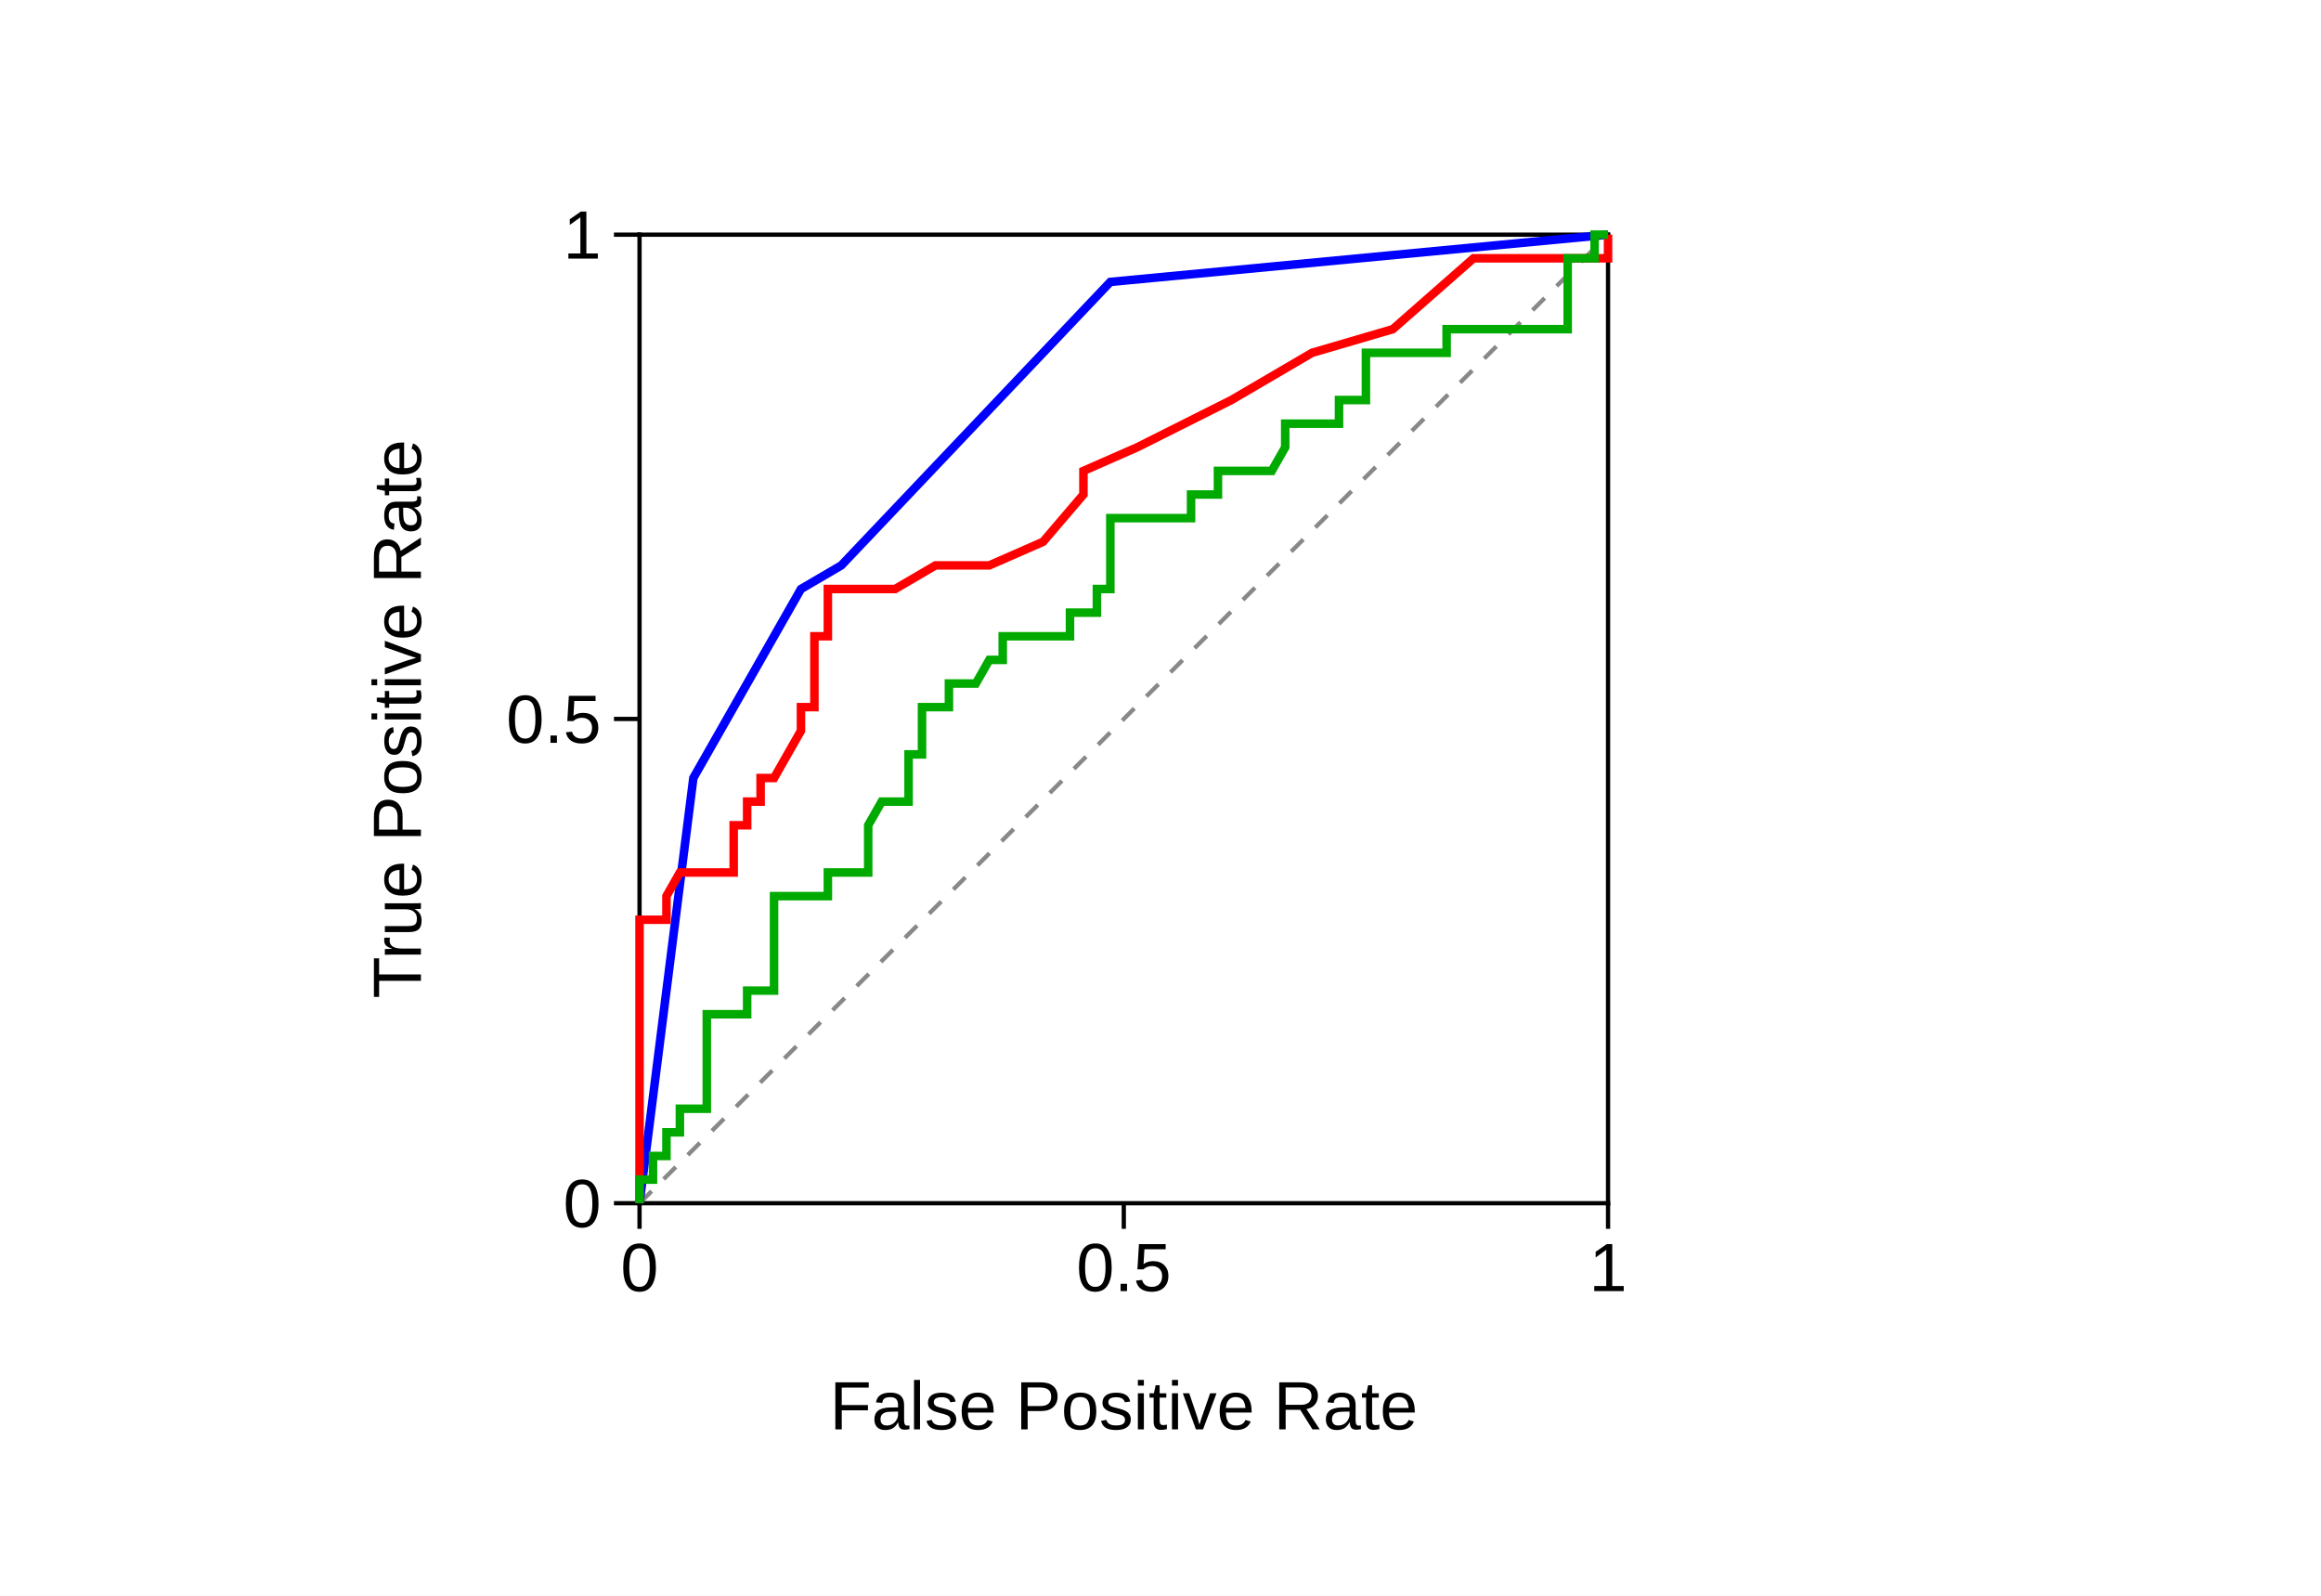
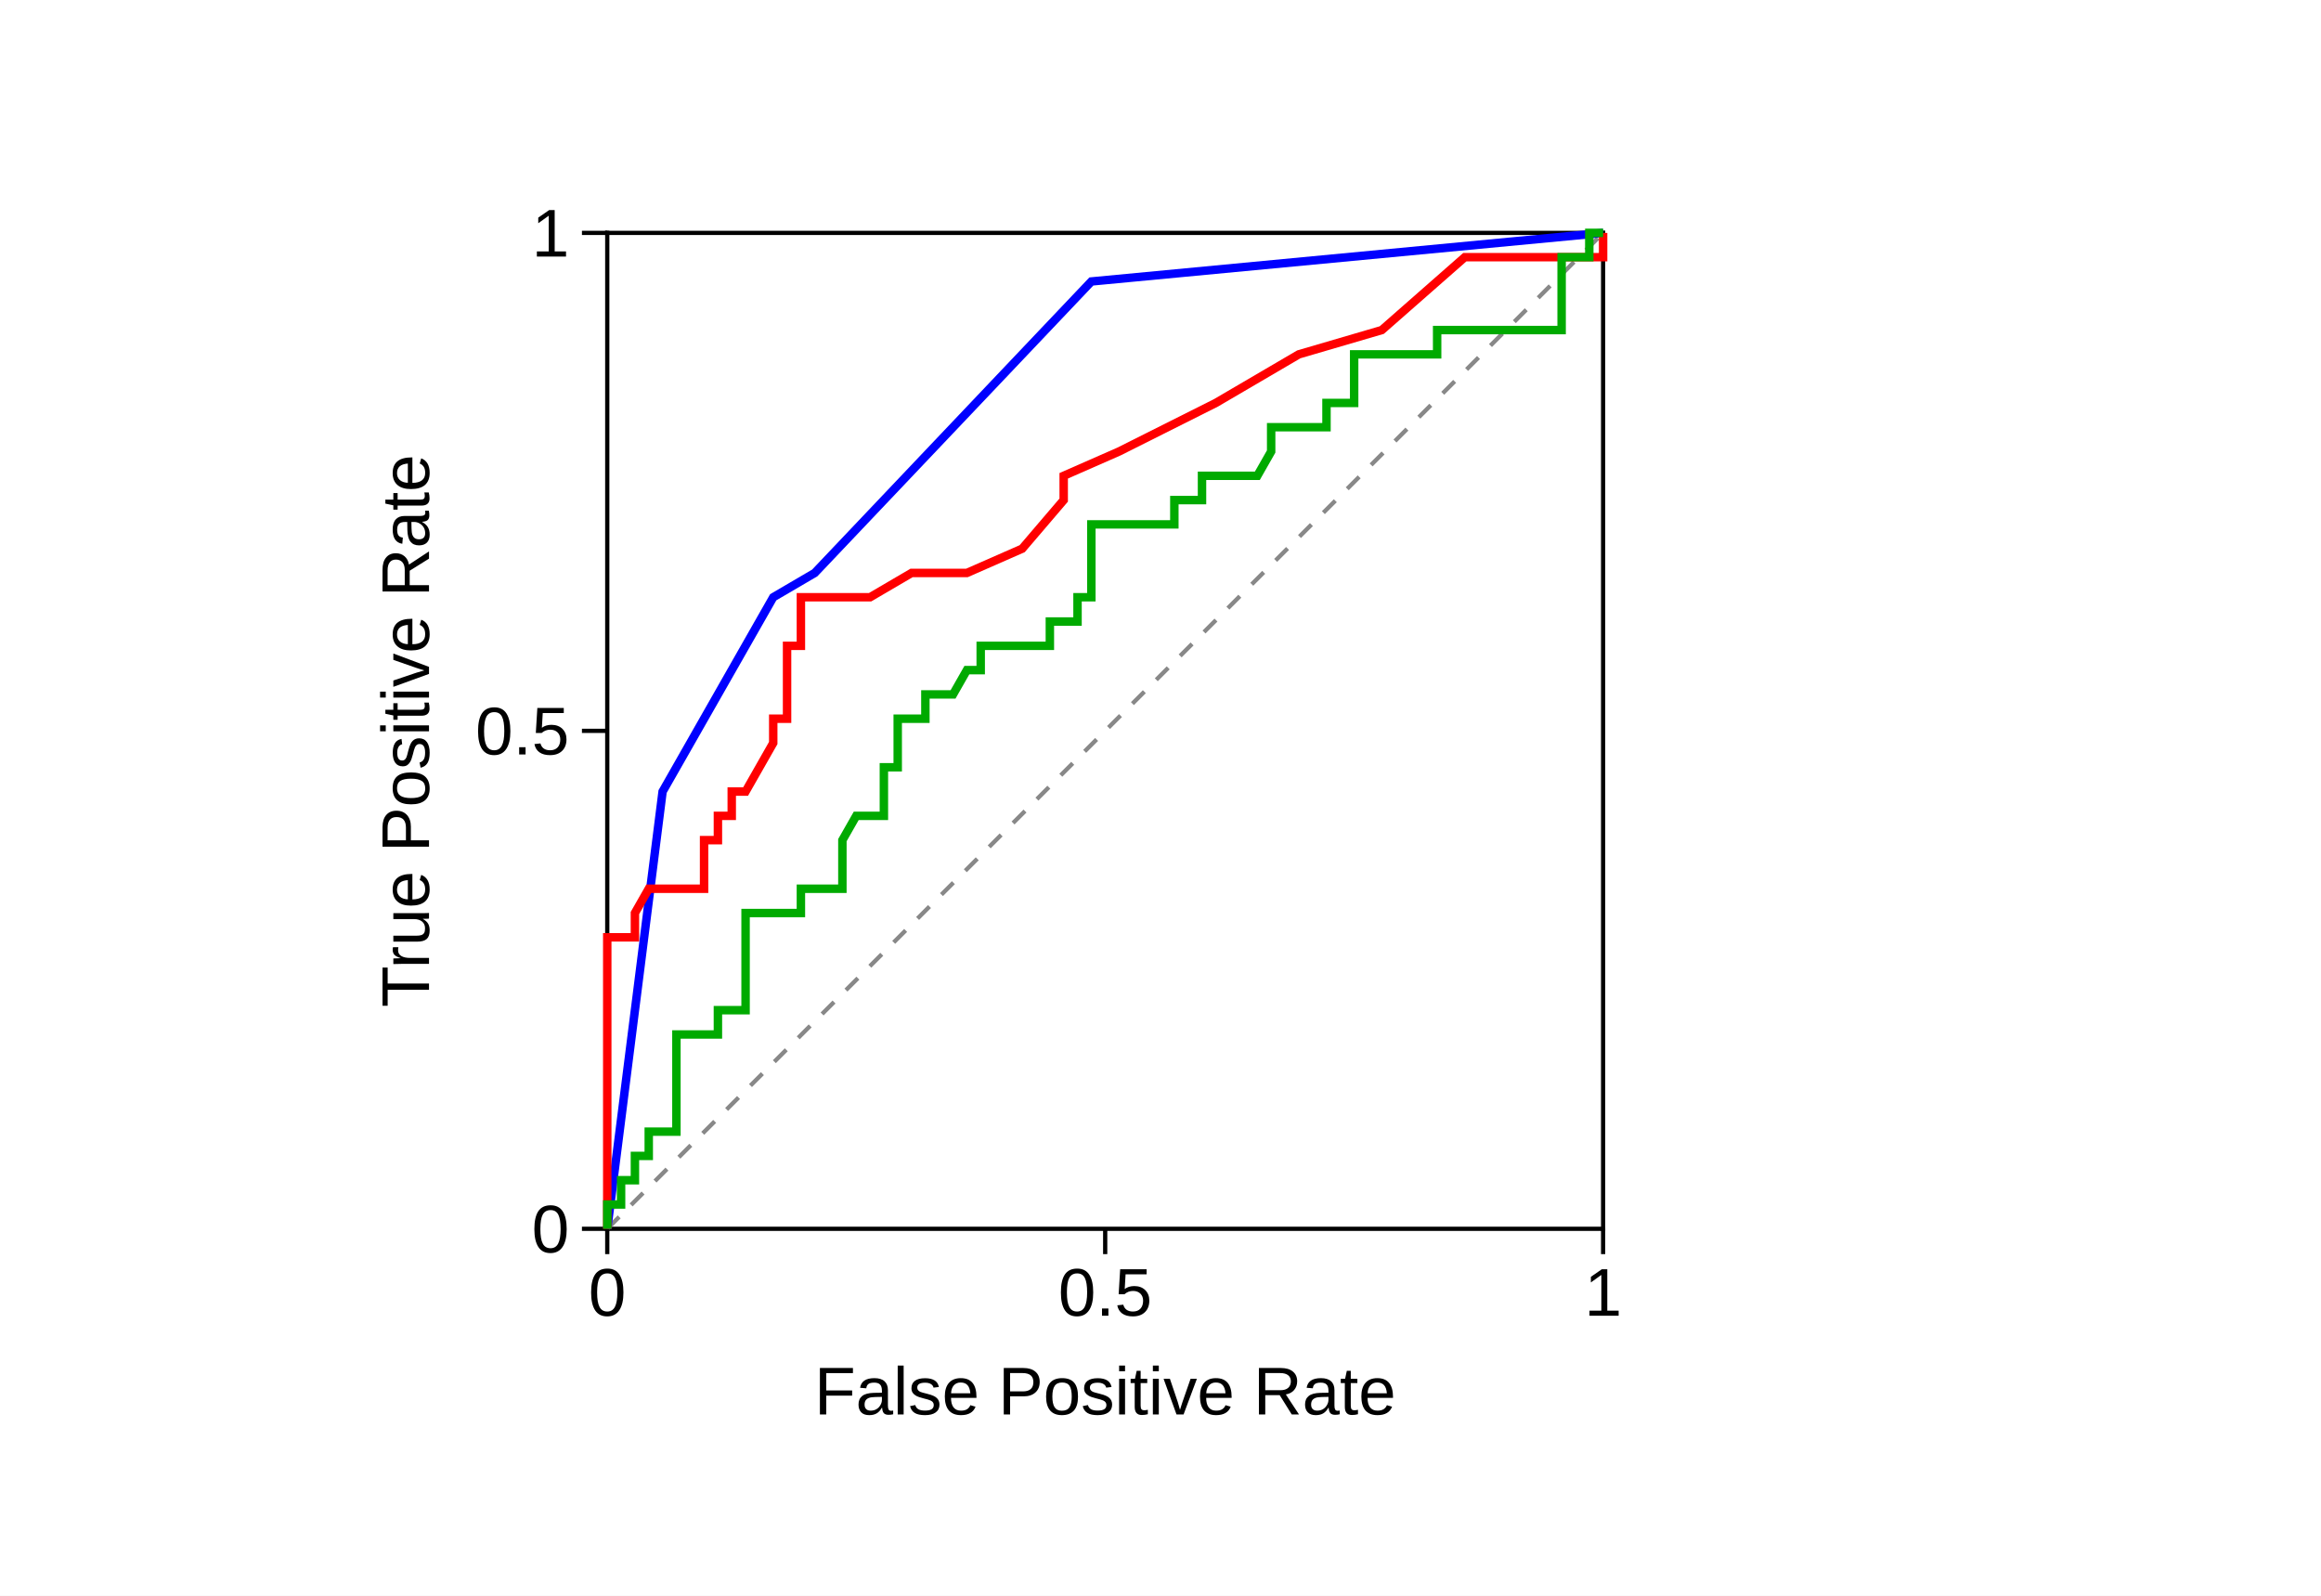
- <svg xmlns="http://www.w3.org/2000/svg" width="320" height="220" viewBox="0 0 320 220" role="img" aria-label="roc example rendered in Graphitix" data-graphitix-welcome-thumbnail="roc" data-preview-source="Graphitix owner-scoped SVG projection" data-source-format="svg" data-inline-ready="true" data-id-prefix="graphitix-welcome-roc-id-" data-export-projection="svg" data-graph-title-suppressed="true" data-proportional-stroke-contract="source-viewport-baked-strokes-v1" data-source-viewport-width="382.691208" data-source-viewport-height="340" data-thumbnail-visual-scale="0.588235294118" data-non-scaling-stroke-count="0" preserveAspectRatio="xMidYMid meet" font-family="Arial, Helvetica, sans-serif">
+ <svg xmlns="http://www.w3.org/2000/svg" width="320" height="220" viewBox="0 0 320 220" role="img" aria-label="roc example rendered in Graphitix" data-graphitix-welcome-thumbnail="roc" data-preview-source="Graphitix owner-scoped SVG projection" data-source-format="svg" data-inline-ready="true" data-id-prefix="graphitix-welcome-roc-id-" data-export-projection="svg" data-graph-title-suppressed="true" data-proportional-stroke-contract="source-viewport-baked-strokes-v1" data-source-viewport-width="382.681958" data-source-viewport-height="343.771" data-thumbnail-visual-scale="0.581782640188" data-non-scaling-stroke-count="0" preserveAspectRatio="xMidYMid meet" font-family="Arial, Helvetica, sans-serif">
  <rect width="320" height="220" fill="#ffffff" data-welcome-thumbnail-background="true" />
-   <g transform="matrix(0.5882353 0 0 0.5882353 47.44376 10)" data-welcome-thumbnail-content="true">
-     <g id="graphitix-welcome-roc-id-1" transform="matrix(1 0 0 1 24.2422 0)" data-export-physical-projection="materialized">
-       <line x1="45" y1="265" x2="272" y2="265" stroke="#000000" stroke-linecap="square" stroke-width="1" />
-       <line x1="45" y1="38" x2="45" y2="265" stroke="#000000" stroke-linecap="square" stroke-width="1" />
-       <line x1="45" y1="38" x2="272" y2="38" stroke="#000000" stroke-linecap="square" stroke-width="1" />
-       <line x1="272" y1="38" x2="272" y2="265" stroke="#000000" stroke-linecap="square" stroke-width="1" />
-       <line x1="45" y1="265" x2="272" y2="38" stroke="#888" stroke-dasharray="4,4" />
-       <line x1="45" y1="265" x2="45" y2="271" stroke="#000000" stroke-width="1" />
-       <text x="45" y="280" text-anchor="middle" font-size="16" fill="#000000" dy="5.6" font-family="Arial, Helvetica, sans-serif">0</text>
-       <line x1="158.5" y1="265" x2="158.5" y2="271" stroke="#000000" stroke-width="1" />
-       <text x="158.5" y="280" text-anchor="middle" font-size="16" fill="#000000" dy="5.6" font-family="Arial, Helvetica, sans-serif">0.5</text>
-       <line x1="272" y1="265" x2="272" y2="271" stroke="#000000" stroke-width="1" />
-       <text x="272" y="280" text-anchor="middle" font-size="16" fill="#000000" dy="5.6" font-family="Arial, Helvetica, sans-serif">1</text>
-       <line x1="39" y1="265" x2="45" y2="265" stroke="#000000" stroke-width="1" />
-       <text x="36" y="265" text-anchor="end" font-size="16" fill="#000000" font-family="Arial, Helvetica, sans-serif" dy="0.35em">0</text>
-       <line x1="39" y1="151.5" x2="45" y2="151.5" stroke="#000000" stroke-width="1" />
-       <text x="36" y="151.5" text-anchor="end" font-size="16" fill="#000000" font-family="Arial, Helvetica, sans-serif" dy="0.35em">0.5</text>
-       <line x1="39" y1="38" x2="45" y2="38" stroke="#000000" stroke-width="1" />
-       <text x="36" y="38" text-anchor="end" font-size="16" fill="#000000" font-family="Arial, Helvetica, sans-serif" dy="0.35em">1</text>
-       <text x="158.5" y="318" text-anchor="middle" font-size="16" fill="#000000" style=" touch-action: none" font-family="Arial, Helvetica, sans-serif">False Positive Rate</text>
-       <text x="-6.242" y="151.5" text-anchor="middle" font-size="16" transform="rotate(-90 -6.242188 151.5)" fill="#000000" style=" touch-action: none" font-family="Arial, Helvetica, sans-serif">True Positive Rate</text>
-       <text x="158.5" y="25.6" text-anchor="middle" font-size="16" fill="#000000" style="visibility: hidden; touch-action: none" font-family="Arial, Helvetica, sans-serif">ROC curve</text>
-       <path d="M45 265L57.611 165.341L82.833 121.049L92.292 115.512L155.347 49.073L272 38" fill="none" stroke="#0000ff" stroke-width="2" />
-       <path d="M45 265L45 259.463L45 253.927L45 248.39L45 242.854L45 237.317L45 231.78L45 220.707L45 215.171L45 209.634L45 204.098L45 198.561L51.306 198.561L51.306 193.024L54.458 187.488L60.764 187.488L63.917 187.488L67.069 187.488L67.069 176.415L70.222 176.415L70.222 170.878L73.375 170.878L73.375 165.341L76.528 165.341L79.681 159.805L82.833 154.268L82.833 148.732L85.986 148.732L85.986 143.195L85.986 137.659L85.986 132.122L89.139 132.122L89.139 126.585L89.139 121.049L95.444 121.049L98.597 121.049L104.903 121.049L114.361 115.512L126.972 115.512L139.583 109.976L149.042 98.902L149.042 93.366L161.653 87.829L183.722 76.756L202.639 65.683L221.556 60.146L240.472 43.537L246.778 43.537L256.236 43.537L272 43.537L272 38" fill="none" stroke="#ff0000" stroke-width="2" />
-       <path d="M45 265L45 259.463L48.153 259.463L48.153 253.927L51.306 253.927L51.306 248.39L54.458 248.39L54.458 242.854L57.611 242.854L60.764 242.854L60.764 237.317L60.764 231.78L60.764 226.244L60.764 220.707L63.917 220.707L67.069 220.707L70.222 220.707L70.222 215.171L73.375 215.171L76.528 215.171L76.528 209.634L76.528 204.098L76.528 198.561L76.528 193.024L79.681 193.024L82.833 193.024L85.986 193.024L89.139 193.024L89.139 187.488L92.292 187.488L95.444 187.488L98.597 187.488L98.597 181.951L98.597 176.415L101.75 170.878L104.903 170.878L108.056 170.878L108.056 165.341L108.056 159.805L111.208 159.805L111.208 154.268L111.208 148.732L114.361 148.732L117.514 148.732L117.514 143.195L120.667 143.195L123.819 143.195L126.972 137.659L130.125 137.659L130.125 132.122L133.278 132.122L136.431 132.122L139.583 132.122L142.736 132.122L145.889 132.122L145.889 126.585L149.042 126.585L152.194 126.585L152.194 121.049L155.347 121.049L155.347 115.512L155.347 109.976L155.347 104.439L158.5 104.439L161.653 104.439L164.806 104.439L167.958 104.439L171.111 104.439L174.264 104.439L174.264 98.902L177.417 98.902L180.569 98.902L180.569 93.366L183.722 93.366L186.875 93.366L190.028 93.366L193.181 93.366L196.333 87.829L196.333 82.293L199.486 82.293L205.792 82.293L208.944 82.293L208.944 76.756L212.097 76.756L215.25 76.756L215.25 71.22L215.25 65.683L218.403 65.683L221.556 65.683L224.708 65.683L227.861 65.683L231.014 65.683L234.167 65.683L234.167 60.146L237.319 60.146L240.472 60.146L243.625 60.146L246.778 60.146L249.931 60.146L253.083 60.146L256.236 60.146L259.389 60.146L262.542 60.146L262.542 54.61L262.542 49.073L262.542 43.537L265.694 43.537L268.847 43.537L268.847 38L272 38" fill="none" stroke="#00aa00" stroke-width="2" />
+   <g transform="matrix(0.5817826 0 0 0.5817826 48.68114 10)" data-welcome-thumbnail-content="true">
+     <g id="graphitix-welcome-roc-id-1" transform="matrix(1 0 0 1 24.23295 0.000002)" data-export-physical-projection="materialized">
+       <line x1="36" y1="274" x2="272" y2="274" stroke="#000000" stroke-linecap="square" stroke-width="1" />
+       <line x1="36" y1="38" x2="36" y2="274" stroke="#000000" stroke-linecap="square" stroke-width="1" />
+       <line x1="36" y1="38" x2="272" y2="38" stroke="#000000" stroke-linecap="square" stroke-width="1" />
+       <line x1="272" y1="38" x2="272" y2="274" stroke="#000000" stroke-linecap="square" stroke-width="1" />
+       <line x1="36" y1="274" x2="272" y2="38" stroke="#888" stroke-dasharray="4,4" />
+       <line x1="36" y1="274" x2="36" y2="280" stroke="#000000" stroke-width="1" />
+       <text x="36" y="289" text-anchor="middle" font-size="16" fill="#000000" dy="5.6" font-family="Arial, Helvetica, sans-serif">0</text>
+       <line x1="154" y1="274" x2="154" y2="280" stroke="#000000" stroke-width="1" />
+       <text x="154" y="289" text-anchor="middle" font-size="16" fill="#000000" dy="5.6" font-family="Arial, Helvetica, sans-serif">0.5</text>
+       <line x1="272" y1="274" x2="272" y2="280" stroke="#000000" stroke-width="1" />
+       <text x="272" y="289" text-anchor="middle" font-size="16" fill="#000000" dy="5.6" font-family="Arial, Helvetica, sans-serif">1</text>
+       <line x1="30" y1="274" x2="36" y2="274" stroke="#000000" stroke-width="1" />
+       <text x="27" y="274" text-anchor="end" font-size="16" fill="#000000" font-family="Arial, Helvetica, sans-serif" dy="0.35em">0</text>
+       <line x1="30" y1="156" x2="36" y2="156" stroke="#000000" stroke-width="1" />
+       <text x="27" y="156" text-anchor="end" font-size="16" fill="#000000" font-family="Arial, Helvetica, sans-serif" dy="0.35em">0.5</text>
+       <line x1="30" y1="38" x2="36" y2="38" stroke="#000000" stroke-width="1" />
+       <text x="27" y="38" text-anchor="end" font-size="16" fill="#000000" font-family="Arial, Helvetica, sans-serif" dy="0.35em">1</text>
+       <text x="154" y="318" text-anchor="middle" font-size="16" fill="#000000" style=" touch-action: none" font-family="Arial, Helvetica, sans-serif">False Positive Rate</text>
+       <text x="-6.242" y="156" text-anchor="middle" font-size="16" transform="rotate(-90 -6.242188 156)" fill="#000000" style=" touch-action: none" font-family="Arial, Helvetica, sans-serif">True Positive Rate</text>
+       <text x="154" y="25.6" text-anchor="middle" font-size="16" fill="#000000" style="visibility: hidden; touch-action: none" font-family="Arial, Helvetica, sans-serif">ROC curve</text>
+       <path d="M36 274L49.111 170.39L75.333 124.341L85.167 118.585L150.722 49.512L272 38" fill="none" stroke="#0000ff" stroke-width="2" />
+       <path d="M36 274L36 268.244L36 262.488L36 256.732L36 250.976L36 245.22L36 239.463L36 227.951L36 222.195L36 216.439L36 210.683L36 204.927L42.556 204.927L42.556 199.171L45.833 193.415L52.389 193.415L55.667 193.415L58.944 193.415L58.944 181.902L62.222 181.902L62.222 176.146L65.5 176.146L65.5 170.39L68.778 170.39L72.056 164.634L75.333 158.878L75.333 153.122L78.611 153.122L78.611 147.366L78.611 141.61L78.611 135.854L81.889 135.854L81.889 130.098L81.889 124.341L88.444 124.341L91.722 124.341L98.278 124.341L108.111 118.585L121.222 118.585L134.333 112.829L144.167 101.317L144.167 95.561L157.278 89.805L180.222 78.293L199.889 66.78L219.556 61.024L239.222 43.756L245.778 43.756L255.611 43.756L272 43.756L272 38" fill="none" stroke="#ff0000" stroke-width="2" />
+       <path d="M36 274L36 268.244L39.278 268.244L39.278 262.488L42.556 262.488L42.556 256.732L45.833 256.732L45.833 250.976L49.111 250.976L52.389 250.976L52.389 245.22L52.389 239.463L52.389 233.707L52.389 227.951L55.667 227.951L58.944 227.951L62.222 227.951L62.222 222.195L65.5 222.195L68.778 222.195L68.778 216.439L68.778 210.683L68.778 204.927L68.778 199.171L72.056 199.171L75.333 199.171L78.611 199.171L81.889 199.171L81.889 193.415L85.167 193.415L88.444 193.415L91.722 193.415L91.722 187.659L91.722 181.902L95 176.146L98.278 176.146L101.556 176.146L101.556 170.39L101.556 164.634L104.833 164.634L104.833 158.878L104.833 153.122L108.111 153.122L111.389 153.122L111.389 147.366L114.667 147.366L117.944 147.366L121.222 141.61L124.5 141.61L124.5 135.854L127.778 135.854L131.056 135.854L134.333 135.854L137.611 135.854L140.889 135.854L140.889 130.098L144.167 130.098L147.444 130.098L147.444 124.341L150.722 124.341L150.722 118.585L150.722 112.829L150.722 107.073L154 107.073L157.278 107.073L160.556 107.073L163.833 107.073L167.111 107.073L170.389 107.073L170.389 101.317L173.667 101.317L176.944 101.317L176.944 95.561L180.222 95.561L183.5 95.561L186.778 95.561L190.056 95.561L193.333 89.805L193.333 84.049L196.611 84.049L203.167 84.049L206.444 84.049L206.444 78.293L209.722 78.293L213 78.293L213 72.537L213 66.78L216.278 66.78L219.556 66.78L222.833 66.78L226.111 66.78L229.389 66.78L232.667 66.78L232.667 61.024L235.944 61.024L239.222 61.024L242.5 61.024L245.778 61.024L249.056 61.024L252.333 61.024L255.611 61.024L258.889 61.024L262.167 61.024L262.167 55.268L262.167 49.512L262.167 43.756L265.444 43.756L268.722 43.756L268.722 38L272 38" fill="none" stroke="#00aa00" stroke-width="2" />
    </g>
  </g>
</svg>
